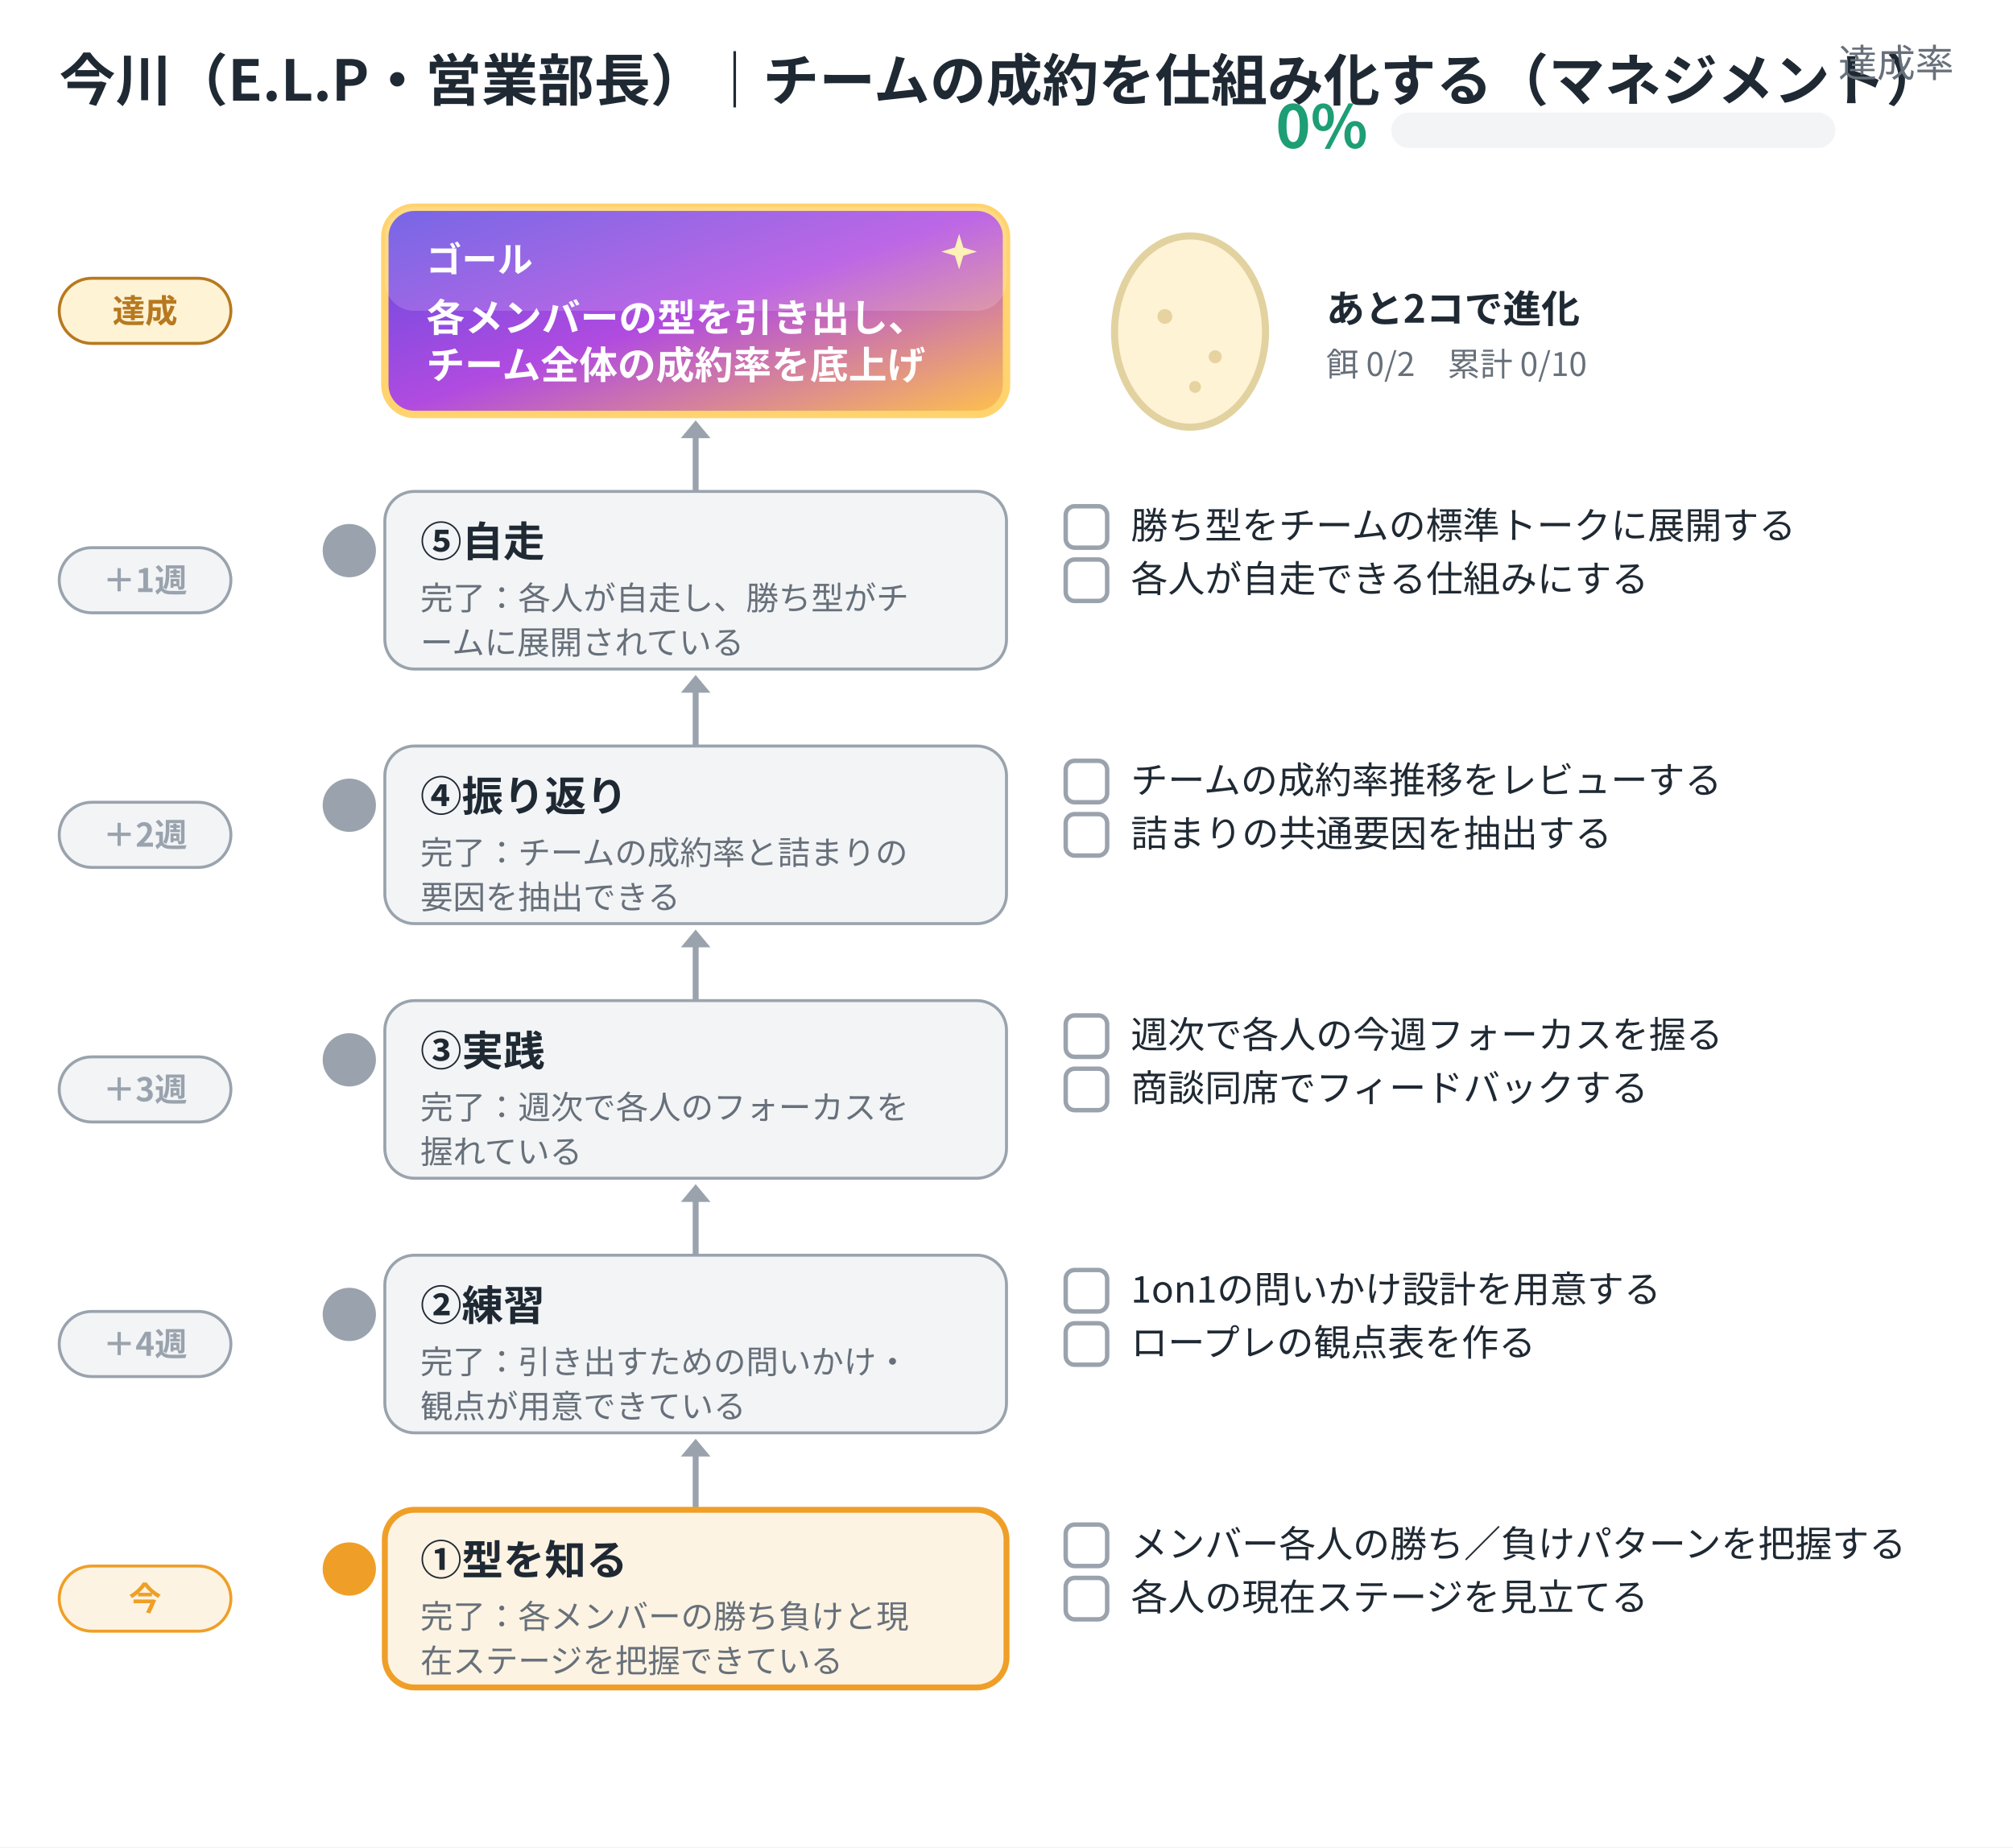
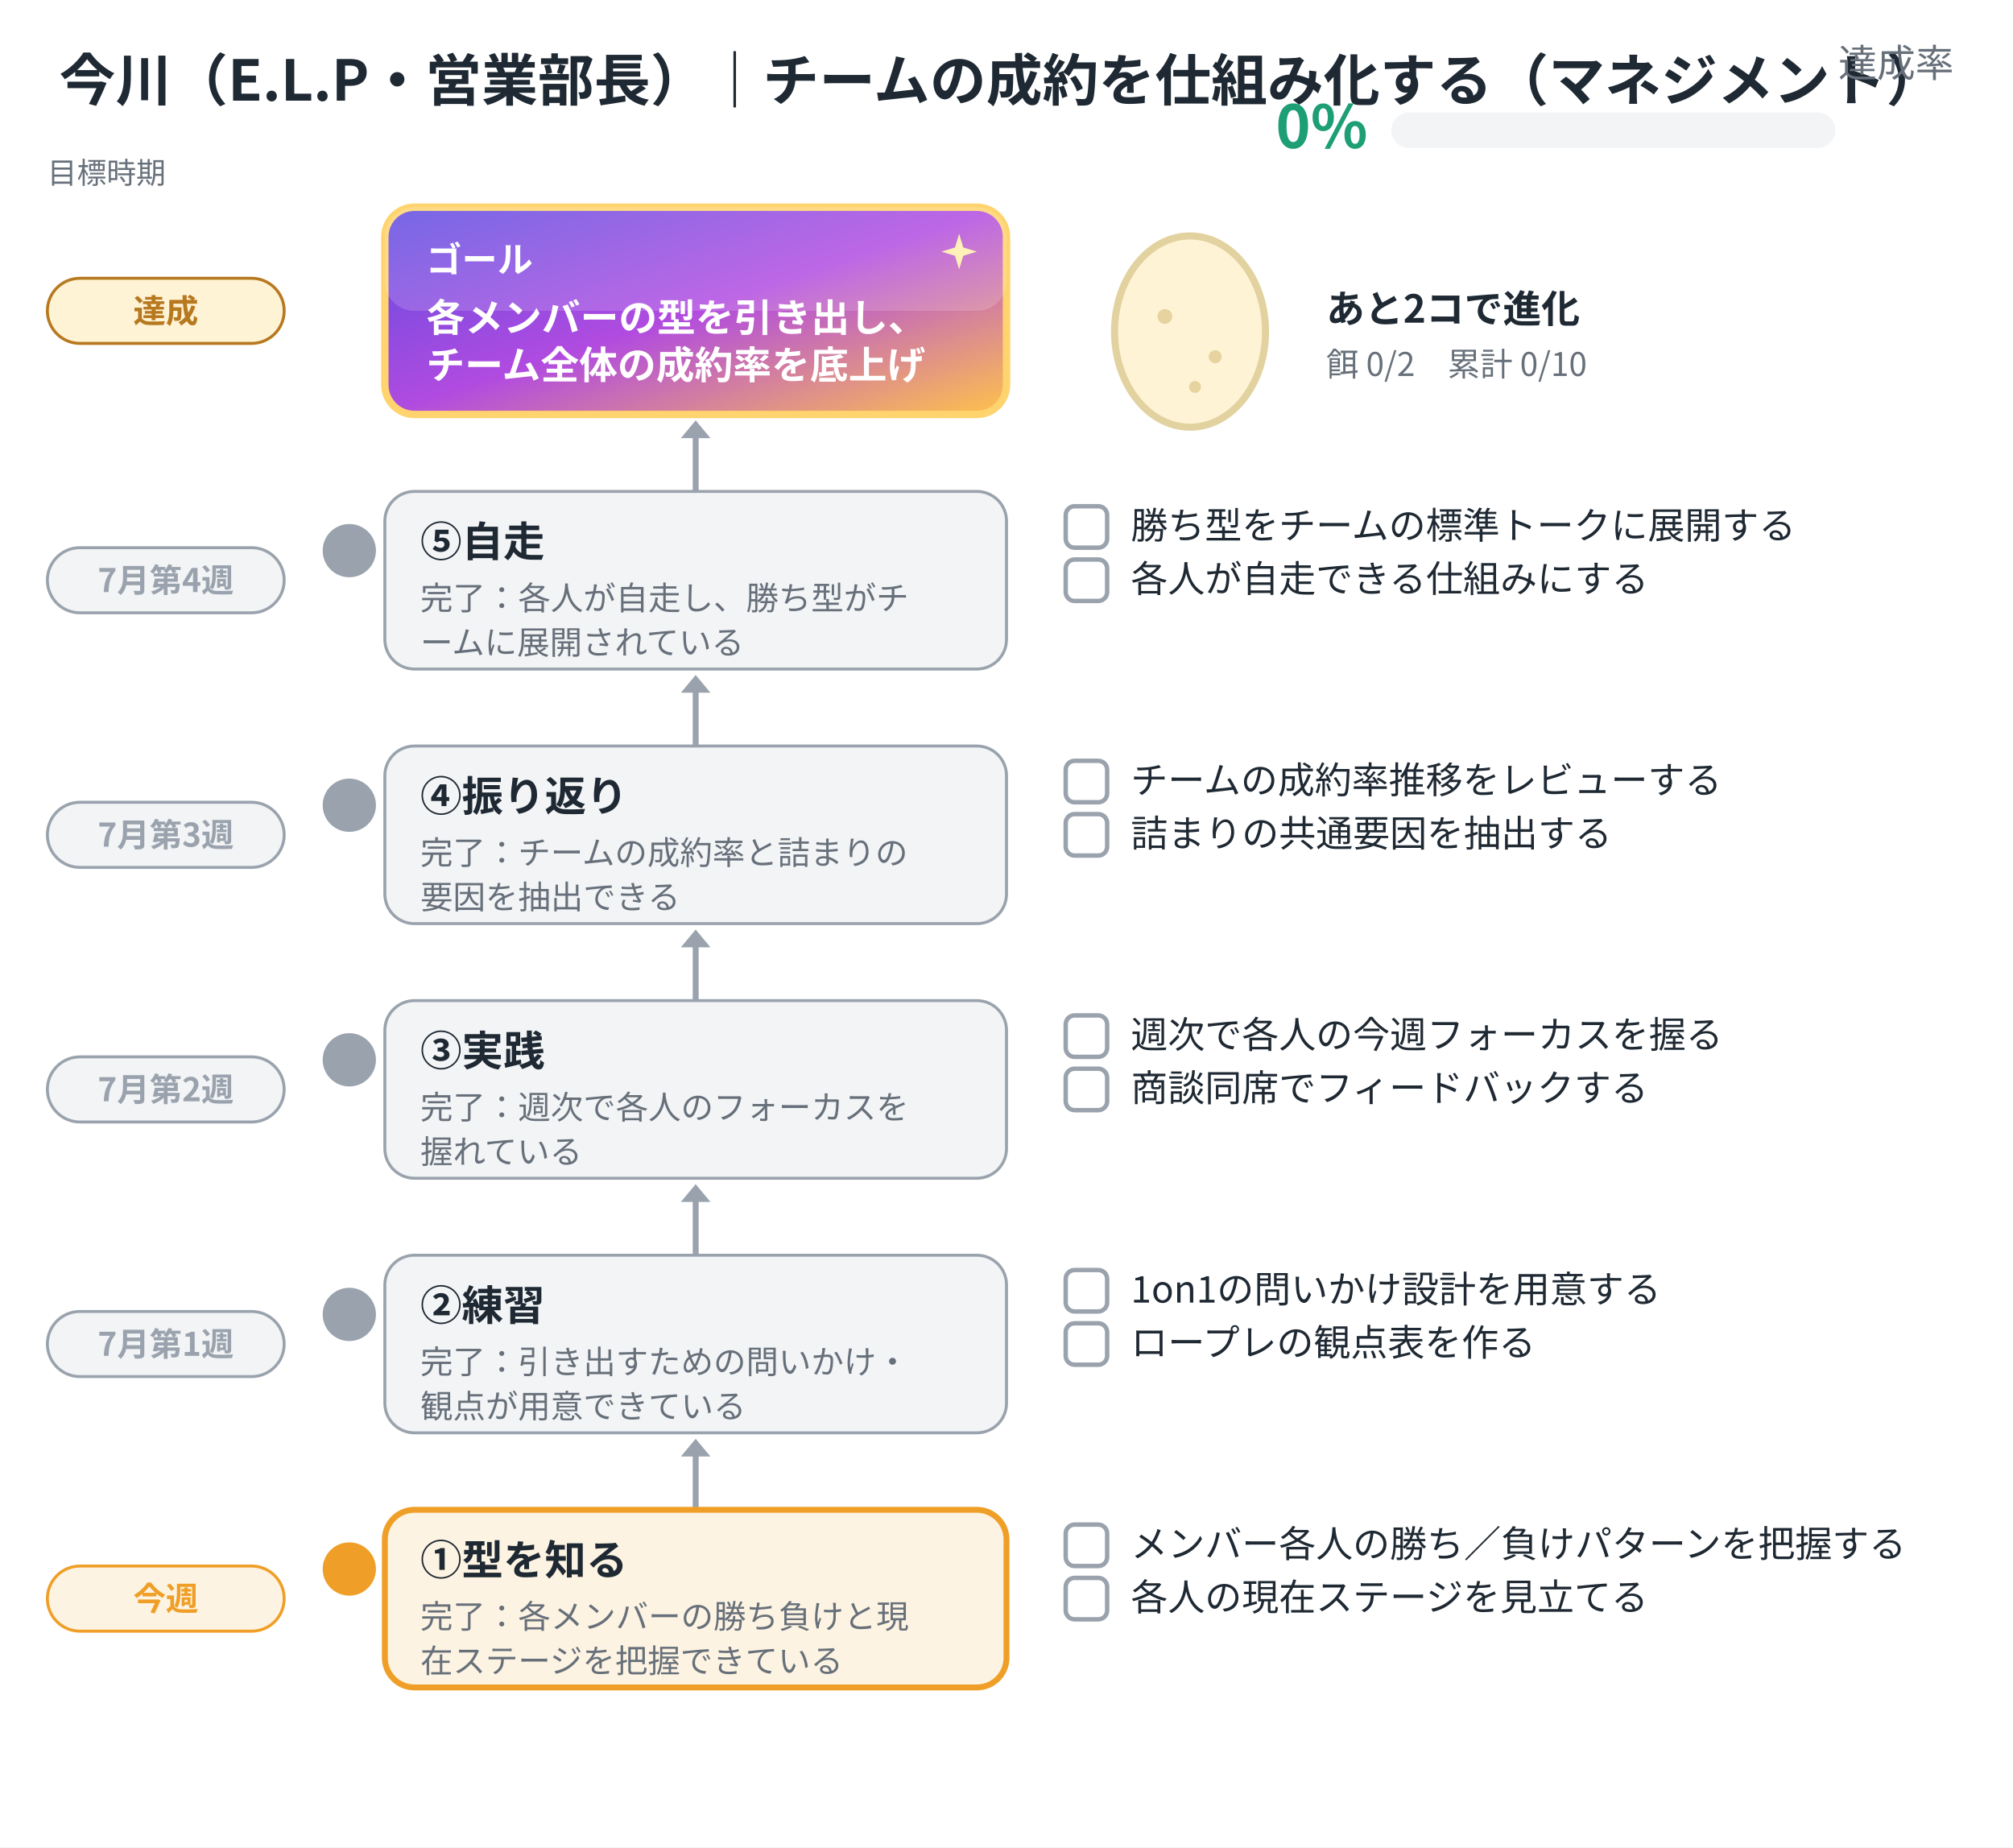
<svg xmlns="http://www.w3.org/2000/svg" viewBox="0 0 680 624" font-family="Hiragino Sans, 'Noto Sans CJK JP', 'Yu Gothic', sans-serif" width="680" height="624">
  <defs>
    <linearGradient id="goalGrad" x1="0" y1="0" x2="1" y2="1">
      <stop offset="0" stop-color="#5B4BE0" />
      <stop offset="0.5" stop-color="#B14BE0" />
      <stop offset="1" stop-color="#FFC24B" />
    </linearGradient>
    <linearGradient id="phx" x1="0" y1="0" x2="0" y2="1">
      <stop offset="0" stop-color="#FFE259" />
      <stop offset="0.5" stop-color="#FF9A00" />
      <stop offset="1" stop-color="#FF3D00" />
    </linearGradient>
    <linearGradient id="phx2" x1="0" y1="0" x2="0" y2="1">
      <stop offset="0" stop-color="#FFF0A0" />
      <stop offset="1" stop-color="#FF7A00" />
    </linearGradient>
    <linearGradient id="hen" x1="0" y1="0" x2="1" y2="1">
      <stop offset="0" stop-color="#37C9B0" />
      <stop offset="0.6" stop-color="#3DA0E8" />
      <stop offset="1" stop-color="#7A5BE0" />
    </linearGradient>
    <linearGradient id="pcock" x1="0" y1="0" x2="0" y2="1">
      <stop offset="0" stop-color="#2BD0C0" />
      <stop offset="0.55" stop-color="#2E8FD0" />
      <stop offset="1" stop-color="#2E4BB0" />
    </linearGradient>
    <linearGradient id="gold" x1="0" y1="0" x2="0" y2="1">
      <stop offset="0" stop-color="#FFF0A8" />
      <stop offset="0.5" stop-color="#F2C230" />
      <stop offset="1" stop-color="#C8901A" />
    </linearGradient>
  </defs>
  <rect x="0" y="0" width="680" height="624" fill="#FFFFFF" />
  <text x="20" y="34" font-size="19" font-weight="700" fill="#1F2933">今川（E.L.P・営業部長）｜チームの成約を仕組み化する（マネジメント）</text>
  <text x="660" y="26" text-anchor="end" font-size="13" fill="#67707A">達成率</text>
  <text x="462" y="50" text-anchor="end" font-size="20" font-weight="700" fill="#1D9E75">0%</text>
  <rect x="470" y="38" width="150" height="12" rx="6" fill="#F2F4F6" />
  <rect x="470" y="38" width="0" height="12" rx="6" fill="#1D9E75" />
  <rect x="130" y="70" width="210" height="70" rx="10" fill="url(#goalGrad)" stroke="#FFD36E" stroke-width="2.5" />
  <rect x="130" y="70" width="210" height="35.0" rx="10" fill="#FFFFFF" opacity="0.16" />
  <text x="144" y="92" font-size="12" font-weight="700" fill="#FFFFFF">ゴール</text>
  <polygon points="324.0,79.0 325.4,83.6 330.0,85.0 325.4,86.4 324.0,91.0 322.6,86.4 318.0,85.0 322.6,83.6" fill="#FFF1B8" />
  <text x="144" y="112" font-size="13" font-weight="600" fill="#FFFFFF">各メンバーの型を引き出し、</text>
  <text x="144" y="128" font-size="13" font-weight="600" fill="#FFFFFF">チーム全体の成約率を底上げ</text>
-   <rect x="20" y="94.0" width="58" height="22" rx="11" fill="#FFF3D6" stroke="#B7791F" stroke-width="1" />
-   <text x="49.0" y="109.0" text-anchor="middle" font-size="11" font-weight="700" fill="#B7791F">達成</text>
+   <rect x="16" y="94.0" width="80" height="22" rx="11" fill="#FFF3D6" stroke="#B7791F" stroke-width="1" />
+   <text x="56.0" y="109.0" text-anchor="middle" font-size="11" font-weight="700" fill="#B7791F">達成</text>
  <ellipse cx="402.0" cy="112.0" rx="25.5" ry="32.3" fill="#FFF3D6" />
  <ellipse cx="402.0" cy="112.0" rx="25.5" ry="32.3" fill="none" stroke="#E2D2A0" stroke-width="2.4" />
  <circle cx="393.5" cy="106.9" r="2.5" fill="#E6D3A0" />
  <circle cx="410.5" cy="120.5" r="2.2" fill="#E6D3A0" />
  <circle cx="403.7" cy="130.7" r="2.0" fill="#E6D3A0" />
  <text x="448" y="109" font-size="13" font-weight="700" fill="#1F2933">あと2コで進化</text>
  <text x="448" y="127" font-size="11" fill="#67707A">餌 0/2　累計 0/10</text>
+   <text x="16" y="62" font-size="10" fill="#67707A">目標時期</text>
  <line x1="235.0" y1="166" x2="235.0" y2="146" stroke="#9AA3AD" stroke-width="2" />
  <path d="M230.0,148 L235.0,142 L240.0,148 Z" fill="#9AA3AD" />
  <rect x="130" y="166" width="210" height="60" rx="10" fill="#F2F4F6" stroke="#9AA3AD" stroke-width="1" />
  <circle cx="118" cy="186" r="9" fill="#9AA3AD" />
  <text x="142" y="188" font-size="14" font-weight="700" fill="#1F2933">⑤自走</text>
  <text x="142" y="206" font-size="11" fill="#67707A">完了：各人が自走し、勝ち型がチ</text>
  <text x="142" y="221" font-size="11" fill="#67707A">ームに展開されている</text>
-   <rect x="20" y="185.0" width="58" height="22" rx="11" fill="#F2F4F6" stroke="#9AA3AD" stroke-width="1" />
-   <text x="49.0" y="200.0" text-anchor="middle" font-size="11" font-weight="700" fill="#9AA3AD">＋1週</text>
+   <rect x="16" y="185.0" width="80" height="22" rx="11" fill="#F2F4F6" stroke="#9AA3AD" stroke-width="1" />
+   <text x="56.0" y="200.0" text-anchor="middle" font-size="11" font-weight="700" fill="#9AA3AD">7月第4週</text>
  <rect x="360" y="171" width="14" height="14" rx="3" fill="#fff" stroke="#9AA3AD" stroke-width="1.5" />
  <text x="382" y="182" font-size="12.5" fill="#1F2933">勝ち型をチームの標準トークに展開する</text>
  <rect x="360" y="189" width="14" height="14" rx="3" fill="#fff" stroke="#9AA3AD" stroke-width="1.5" />
  <text x="382" y="200" font-size="12.5" fill="#1F2933">各人が自走できる仕組みにする</text>
  <line x1="235.0" y1="252" x2="235.0" y2="232" stroke="#9AA3AD" stroke-width="2" />
  <path d="M230.0,234 L235.0,228 L240.0,234 Z" fill="#9AA3AD" />
  <rect x="130" y="252" width="210" height="60" rx="10" fill="#F2F4F6" stroke="#9AA3AD" stroke-width="1" />
  <circle cx="118" cy="272" r="9" fill="#9AA3AD" />
  <text x="142" y="274" font-size="14" font-weight="700" fill="#1F2933">④振り返り</text>
  <text x="142" y="292" font-size="11" fill="#67707A">完了：チームの成約率と詰まりの</text>
  <text x="142" y="307" font-size="11" fill="#67707A">要因を抽出できる</text>
-   <rect x="20" y="271.0" width="58" height="22" rx="11" fill="#F2F4F6" stroke="#9AA3AD" stroke-width="1" />
-   <text x="49.0" y="286.0" text-anchor="middle" font-size="11" font-weight="700" fill="#9AA3AD">＋2週</text>
+   <rect x="16" y="271.0" width="80" height="22" rx="11" fill="#F2F4F6" stroke="#9AA3AD" stroke-width="1" />
+   <text x="56.0" y="286.0" text-anchor="middle" font-size="11" font-weight="700" fill="#9AA3AD">7月第3週</text>
  <rect x="360" y="257" width="14" height="14" rx="3" fill="#fff" stroke="#9AA3AD" stroke-width="1.5" />
  <text x="382" y="268" font-size="12.5" fill="#1F2933">チームの成約率推移をレビューする</text>
  <rect x="360" y="275" width="14" height="14" rx="3" fill="#fff" stroke="#9AA3AD" stroke-width="1.5" />
  <text x="382" y="286" font-size="12.5" fill="#1F2933">詰まりの共通要因を抽出する</text>
  <line x1="235.0" y1="338" x2="235.0" y2="318" stroke="#9AA3AD" stroke-width="2" />
  <path d="M230.0,320 L235.0,314 L240.0,320 Z" fill="#9AA3AD" />
  <rect x="130" y="338" width="210" height="60" rx="10" fill="#F2F4F6" stroke="#9AA3AD" stroke-width="1" />
  <circle cx="118" cy="358" r="9" fill="#9AA3AD" />
  <text x="142" y="360" font-size="14" font-weight="700" fill="#1F2933">③実践</text>
  <text x="142" y="378" font-size="11" fill="#67707A">完了：週次で各人のフォーカスを</text>
  <text x="142" y="393" font-size="11" fill="#67707A">握れている</text>
-   <rect x="20" y="357.0" width="58" height="22" rx="11" fill="#F2F4F6" stroke="#9AA3AD" stroke-width="1" />
-   <text x="49.0" y="372.0" text-anchor="middle" font-size="11" font-weight="700" fill="#9AA3AD">＋3週</text>
+   <rect x="16" y="357.0" width="80" height="22" rx="11" fill="#F2F4F6" stroke="#9AA3AD" stroke-width="1" />
+   <text x="56.0" y="372.0" text-anchor="middle" font-size="11" font-weight="700" fill="#9AA3AD">7月第2週</text>
  <rect x="360" y="343" width="14" height="14" rx="3" fill="#fff" stroke="#9AA3AD" stroke-width="1.5" />
  <text x="382" y="354" font-size="12.5" fill="#1F2933">週次で各人の今週フォーカスを握る</text>
  <rect x="360" y="361" width="14" height="14" rx="3" fill="#fff" stroke="#9AA3AD" stroke-width="1.5" />
  <text x="382" y="372" font-size="12.5" fill="#1F2933">商談同席でフィードバックする</text>
  <line x1="235.0" y1="424" x2="235.0" y2="404" stroke="#9AA3AD" stroke-width="2" />
  <path d="M230.0,406 L235.0,400 L240.0,406 Z" fill="#9AA3AD" />
  <rect x="130" y="424" width="210" height="60" rx="10" fill="#F2F4F6" stroke="#9AA3AD" stroke-width="1" />
  <circle cx="118" cy="444" r="9" fill="#9AA3AD" />
  <text x="142" y="446" font-size="14" font-weight="700" fill="#1F2933">②練習</text>
  <text x="142" y="464" font-size="11" fill="#67707A">完了：引き出すための問いかけ・</text>
  <text x="142" y="479" font-size="11" fill="#67707A">観点が用意できている</text>
-   <rect x="20" y="443.0" width="58" height="22" rx="11" fill="#F2F4F6" stroke="#9AA3AD" stroke-width="1" />
-   <text x="49.0" y="458.0" text-anchor="middle" font-size="11" font-weight="700" fill="#9AA3AD">＋4週</text>
+   <rect x="16" y="443.0" width="80" height="22" rx="11" fill="#F2F4F6" stroke="#9AA3AD" stroke-width="1" />
+   <text x="56.0" y="458.0" text-anchor="middle" font-size="11" font-weight="700" fill="#9AA3AD">7月第1週</text>
  <rect x="360" y="429" width="14" height="14" rx="3" fill="#fff" stroke="#9AA3AD" stroke-width="1.5" />
  <text x="382" y="440" font-size="12.5" fill="#1F2933">1on1の問いかけ設計を用意する</text>
  <rect x="360" y="447" width="14" height="14" rx="3" fill="#fff" stroke="#9AA3AD" stroke-width="1.5" />
  <text x="382" y="458" font-size="12.5" fill="#1F2933">ロープレの観点表を作る</text>
  <line x1="235.0" y1="510" x2="235.0" y2="490" stroke="#9AA3AD" stroke-width="2" />
  <path d="M230.0,492 L235.0,486 L240.0,492 Z" fill="#9AA3AD" />
  <rect x="130" y="510" width="210" height="60" rx="10" fill="#FDF3E2" stroke="#EF9F27" stroke-width="2" />
  <circle cx="118" cy="530" r="9" fill="#EF9F27" />
  <text x="142" y="532" font-size="14" font-weight="700" fill="#1F2933">①型を知る</text>
  <text x="142" y="550" font-size="11" fill="#67707A">完了：各メンバーの勝ち負けと現</text>
  <text x="142" y="565" font-size="11" fill="#67707A">在ステージを把握できている</text>
-   <rect x="20" y="529.0" width="58" height="22" rx="11" fill="#FDF3E2" stroke="#EF9F27" stroke-width="1" />
-   <text x="49.0" y="544.0" text-anchor="middle" font-size="11" font-weight="700" fill="#EF9F27">今</text>
+   <rect x="16" y="529.0" width="80" height="22" rx="11" fill="#FDF3E2" stroke="#EF9F27" stroke-width="1" />
+   <text x="56.0" y="544.0" text-anchor="middle" font-size="11" font-weight="700" fill="#EF9F27">今週</text>
  <rect x="360" y="515" width="14" height="14" rx="3" fill="#fff" stroke="#9AA3AD" stroke-width="1.5" />
  <text x="382" y="526" font-size="12.5" fill="#1F2933">メンバー各人の勝ち／負けパターンを把握する</text>
  <rect x="360" y="533" width="14" height="14" rx="3" fill="#fff" stroke="#9AA3AD" stroke-width="1.5" />
  <text x="382" y="544" font-size="12.5" fill="#1F2933">各人の現在ステージを見立てる</text>
</svg>
